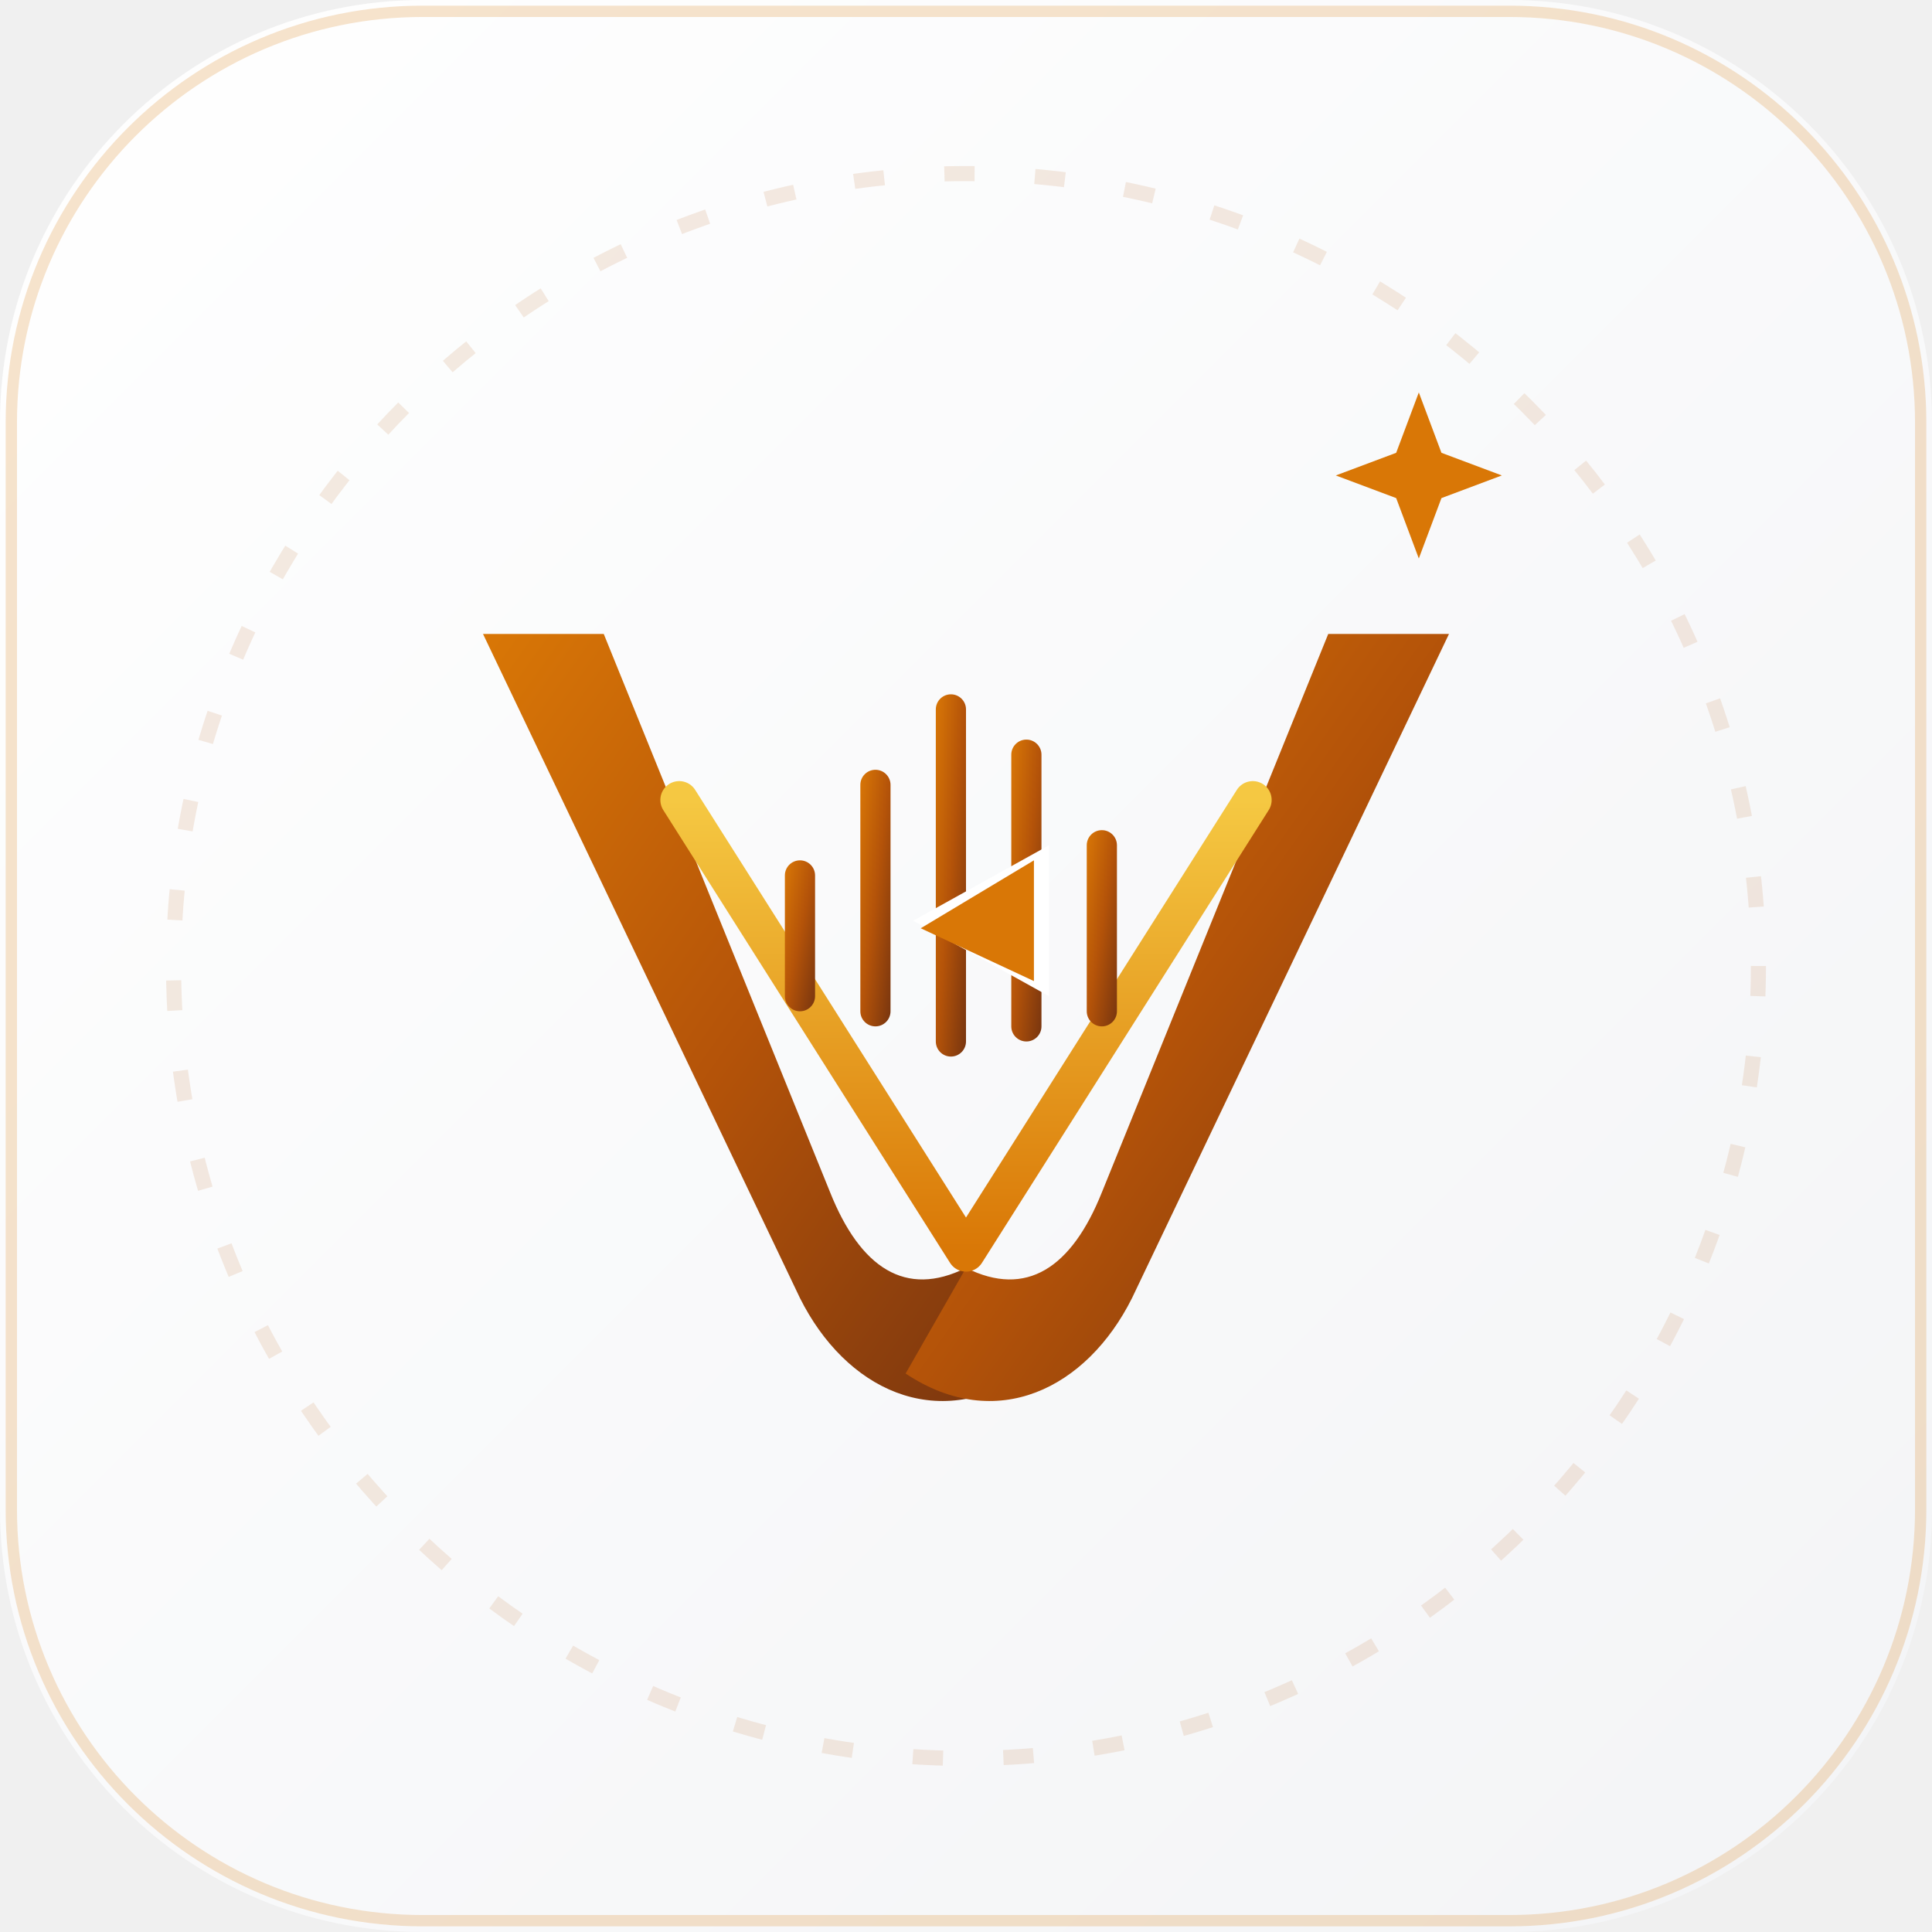
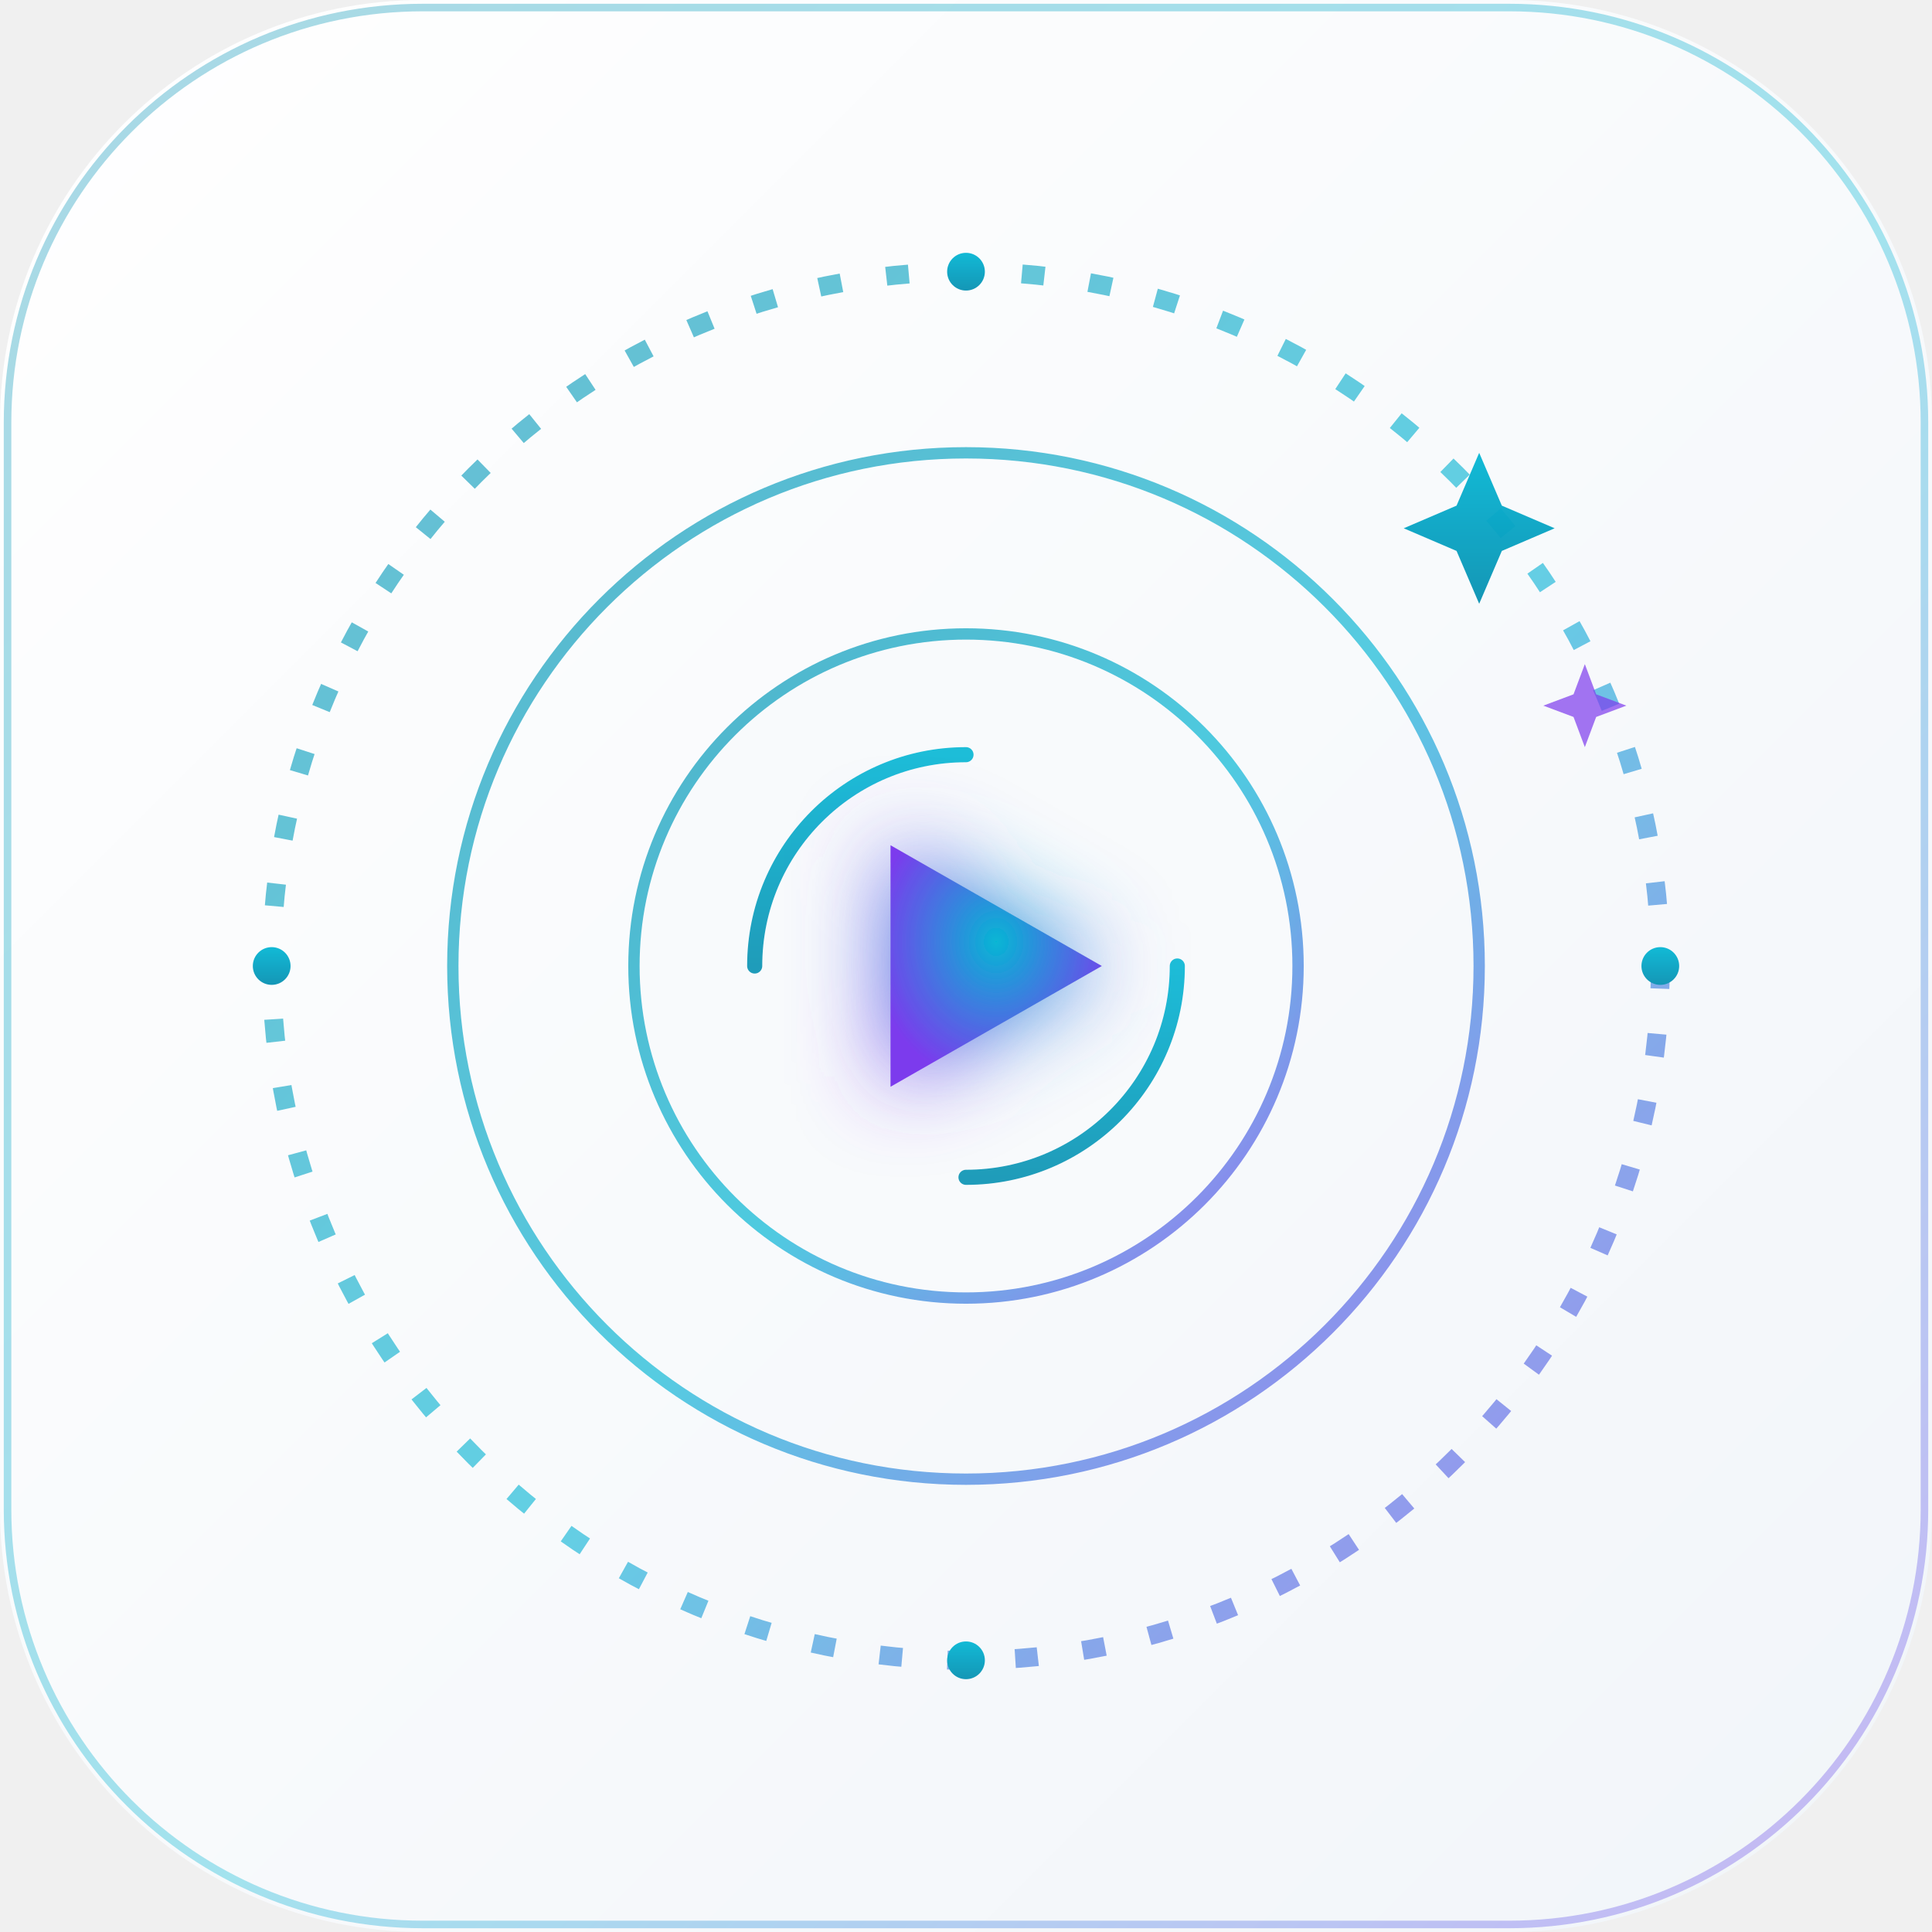
- <svg xmlns="http://www.w3.org/2000/svg" viewBox="0 0 256 256" role="img" aria-label="Vynaro emblem light">
+ <svg xmlns="http://www.w3.org/2000/svg" viewBox="0 0 256 256" role="img" aria-label="SceneFab mark (light)">
  <defs>
-     <linearGradient id="vynaroBgLight" x1="0%" y1="0%" x2="100%" y2="100%">
-       <stop offset="0%" stop-color="#FFFFFF" />
-       <stop offset="100%" stop-color="#F3F4F6" />
+     <linearGradient id="bgMarkLight" x1="0%" y1="0%" x2="100%" y2="100%">
+       <stop offset="0%" stop-color="#ffffff" />
+       <stop offset="100%" stop-color="#f1f5f9" />
    </linearGradient>
-     <linearGradient id="vynaroGoldLight" x1="0%" y1="0%" x2="100%" y2="100%">
-       <stop offset="0%" stop-color="#D97706" />
-       <stop offset="50%" stop-color="#B45309" />
-       <stop offset="100%" stop-color="#78350F" />
+     <linearGradient id="brandMarkLight" x1="0%" y1="0%" x2="100%" y2="100%">
+       <stop offset="0%" stop-color="#0891b2" />
+       <stop offset="55%" stop-color="#06b6d4" />
+       <stop offset="100%" stop-color="#7c3aed" />
    </linearGradient>
-     <linearGradient id="vynaroCoreLight" x1="0%" y1="0%" x2="0%" y2="100%">
-       <stop offset="0%" stop-color="#F5C842" />
-       <stop offset="100%" stop-color="#D97706" />
+     <linearGradient id="hiMarkLight" x1="0%" y1="0%" x2="0%" y2="100%">
+       <stop offset="0%" stop-color="#06b6d4" />
+       <stop offset="100%" stop-color="#0891b2" />
    </linearGradient>
-     <clipPath id="squircleLight">
+     <radialGradient id="coreMarkLight" cx="50%" cy="40%" r="60%">
+       <stop offset="0%" stop-color="#06b6d4" />
+       <stop offset="100%" stop-color="#7c3aed" />
+     </radialGradient>
+     <filter id="glowMarkLight" x="-50%" y="-50%" width="200%" height="200%">
+       <feGaussianBlur stdDeviation="6" result="blur" />
+       <feMerge>
+         <feMergeNode in="blur" />
+         <feMergeNode in="SourceGraphic" />
+       </feMerge>
+     </filter>
+     <clipPath id="clipMarkLight">
      <rect width="256" height="256" rx="56" ry="56" />
    </clipPath>
  </defs>
-   <rect width="256" height="256" rx="56" ry="56" fill="url(#vynaroBgLight)" />
-   <rect x="1.5" y="1.5" width="253" height="253" rx="54.5" ry="54.5" fill="none" stroke="#D97706" stroke-width="1.5" opacity="0.2" />
-   <g clip-path="url(#squircleLight)" opacity="0.12">
-     <circle cx="128" cy="128" r="105" fill="none" stroke="#B45309" stroke-width="2" stroke-dasharray="4 8" />
+   <rect width="256" height="256" rx="56" ry="56" fill="url(#bgMarkLight)" />
+   <rect x="1" y="1" width="254" height="254" rx="55" ry="55" fill="none" stroke="url(#brandMarkLight)" stroke-width="1" opacity="0.35" />
+   <g clip-path="url(#clipMarkLight)" opacity="0.95">
+     <circle cx="128" cy="128" r="92" fill="none" stroke="url(#brandMarkLight)" stroke-width="2.5" stroke-dasharray="3 6" opacity="0.65" />
+     <circle cx="128" cy="128" r="68" fill="none" stroke="url(#brandMarkLight)" stroke-width="1.5" opacity="0.7" />
+     <g fill="url(#hiMarkLight)">
+       <circle cx="128" cy="36" r="2.5" />
+       <circle cx="220" cy="128" r="2.5" />
+       <circle cx="128" cy="220" r="2.5" />
+       <circle cx="36" cy="128" r="2.5" />
+     </g>
  </g>
-   <g transform="translate(128 126)">
-     <path d="M -64 -42 L -22 46 C -16 58 -4 64 8 56 L 0 42 C -8 46 -14 42 -18 32 L -48 -42 Z" fill="url(#vynaroGoldLight)" />
-     <path d="M 64 -42 L 22 46 C 16 58 4 64 -8 56 L 0 42 C 8 46 14 42 18 32 L 48 -42 Z" fill="url(#vynaroGoldLight)" />
-     <path d="M -38 -20 L 0 40 L 38 -20" fill="none" stroke="url(#vynaroCoreLight)" stroke-width="5" stroke-linecap="round" stroke-linejoin="round" />
-     <g fill="url(#vynaroGoldLight)">
-       <rect x="-24" y="-12" width="4" height="20" rx="2" />
-       <rect x="-14" y="-24" width="4" height="34" rx="2" />
-       <rect x="-4" y="-34" width="4" height="48" rx="2" />
-       <rect x="6" y="-28" width="4" height="40" rx="2" />
-       <rect x="16" y="-16" width="4" height="26" rx="2" />
-     </g>
-     <path d="M -7 -4 L 11 -14 L 11 6 Z" fill="#FFFFFF" />
-     <path d="M -6 -3 L 9 -12 L 9 4 Z" fill="#D97706" />
+   <g transform="translate(128 128)">
+     <circle r="44" fill="#f8fafc" />
+     <circle r="44" fill="none" stroke="url(#brandMarkLight)" stroke-width="1.5" opacity="0.7" />
+     <path d="M -28 0 A 28 28 0 0 1 0 -28" fill="none" stroke="url(#hiMarkLight)" stroke-width="2" stroke-linecap="round" opacity="0.9" />
+     <path d="M 28 0 A 28 28 0 0 1 0 28" fill="none" stroke="url(#hiMarkLight)" stroke-width="2" stroke-linecap="round" opacity="0.9" />
+     <path d="M -10 -16 L 18 0 L -10 16 Z" fill="url(#coreMarkLight)" filter="url(#glowMarkLight)" />
  </g>
-   <g fill="#D97706">
-     <path d="M 188 52 L 191 60 L 199 63 L 191 66 L 188 74 L 185 66 L 177 63 L 185 60 Z" />
+   <g fill="url(#hiMarkLight)" opacity="0.95">
+     <path d="M 196 60 L 199 67 L 206 70 L 199 73 L 196 80 L 193 73 L 186 70 L 193 67 Z" />
+   </g>
+   <g fill="#7c3aed" opacity="0.7">
+     <path d="M 210 88 L 211.5 92 L 215.5 93.5 L 211.5 95 L 210 99 L 208.5 95 L 204.5 93.5 L 208.5 92 Z" />
  </g>
</svg>
